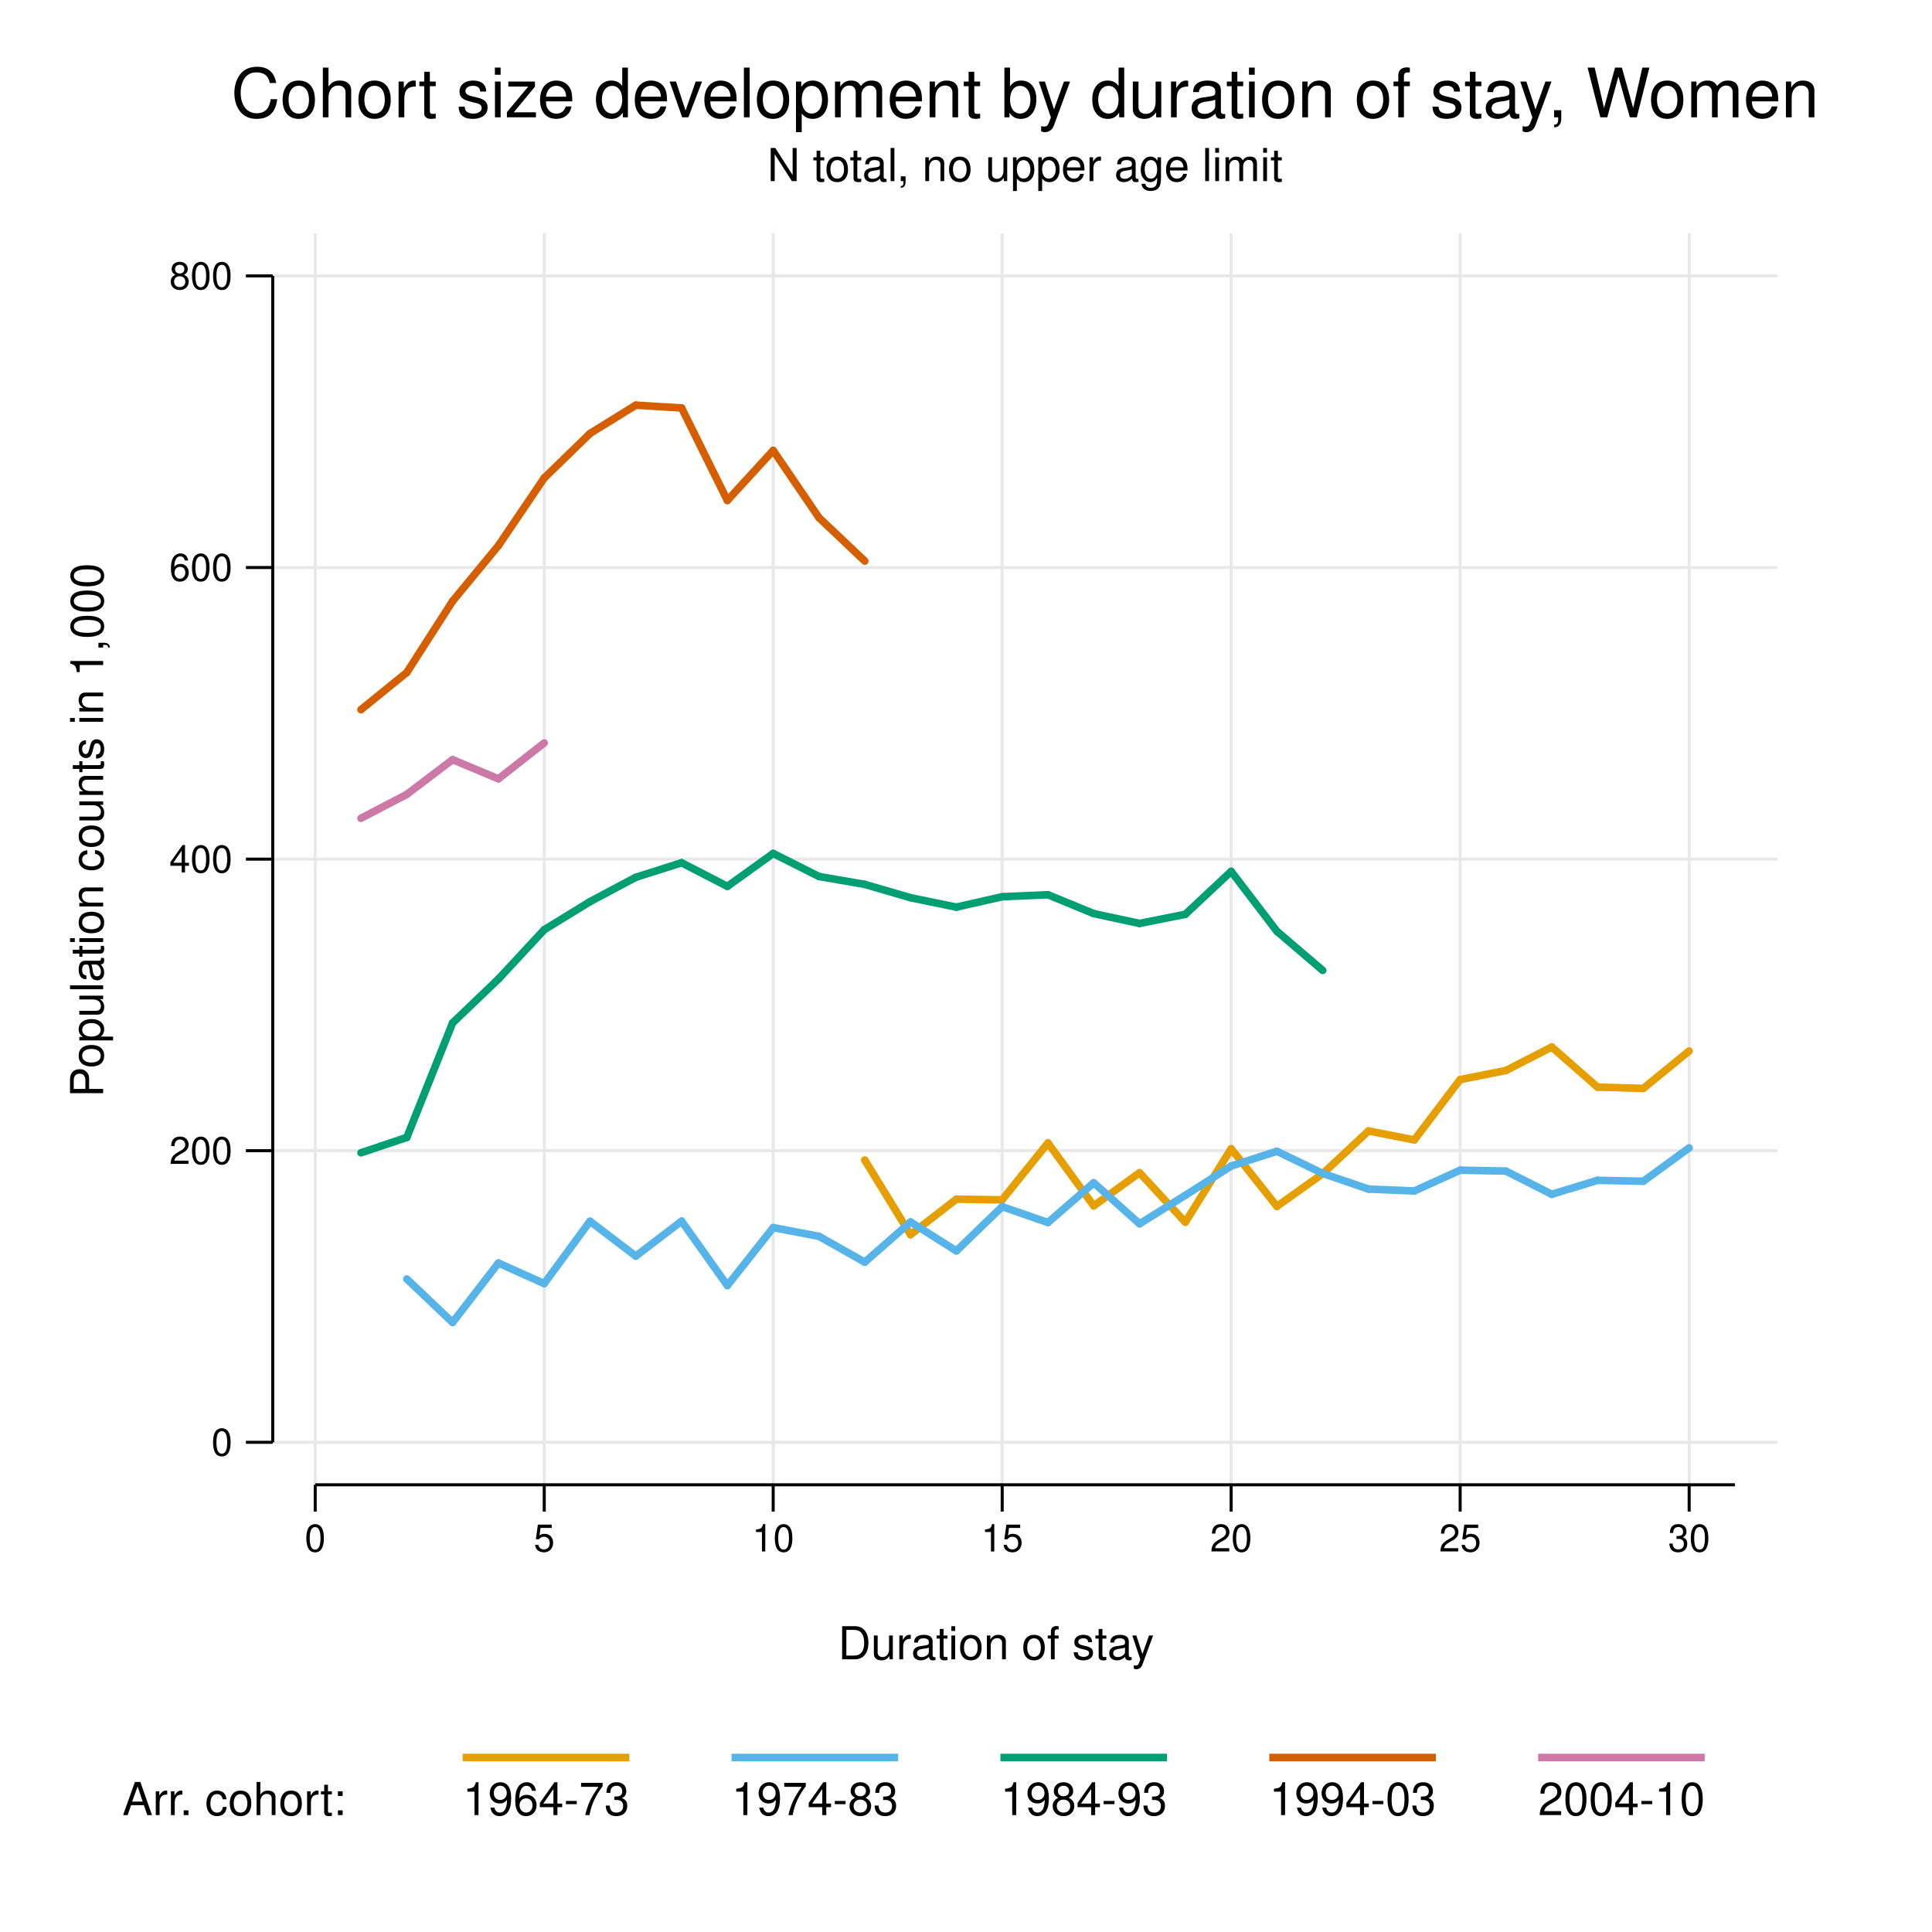
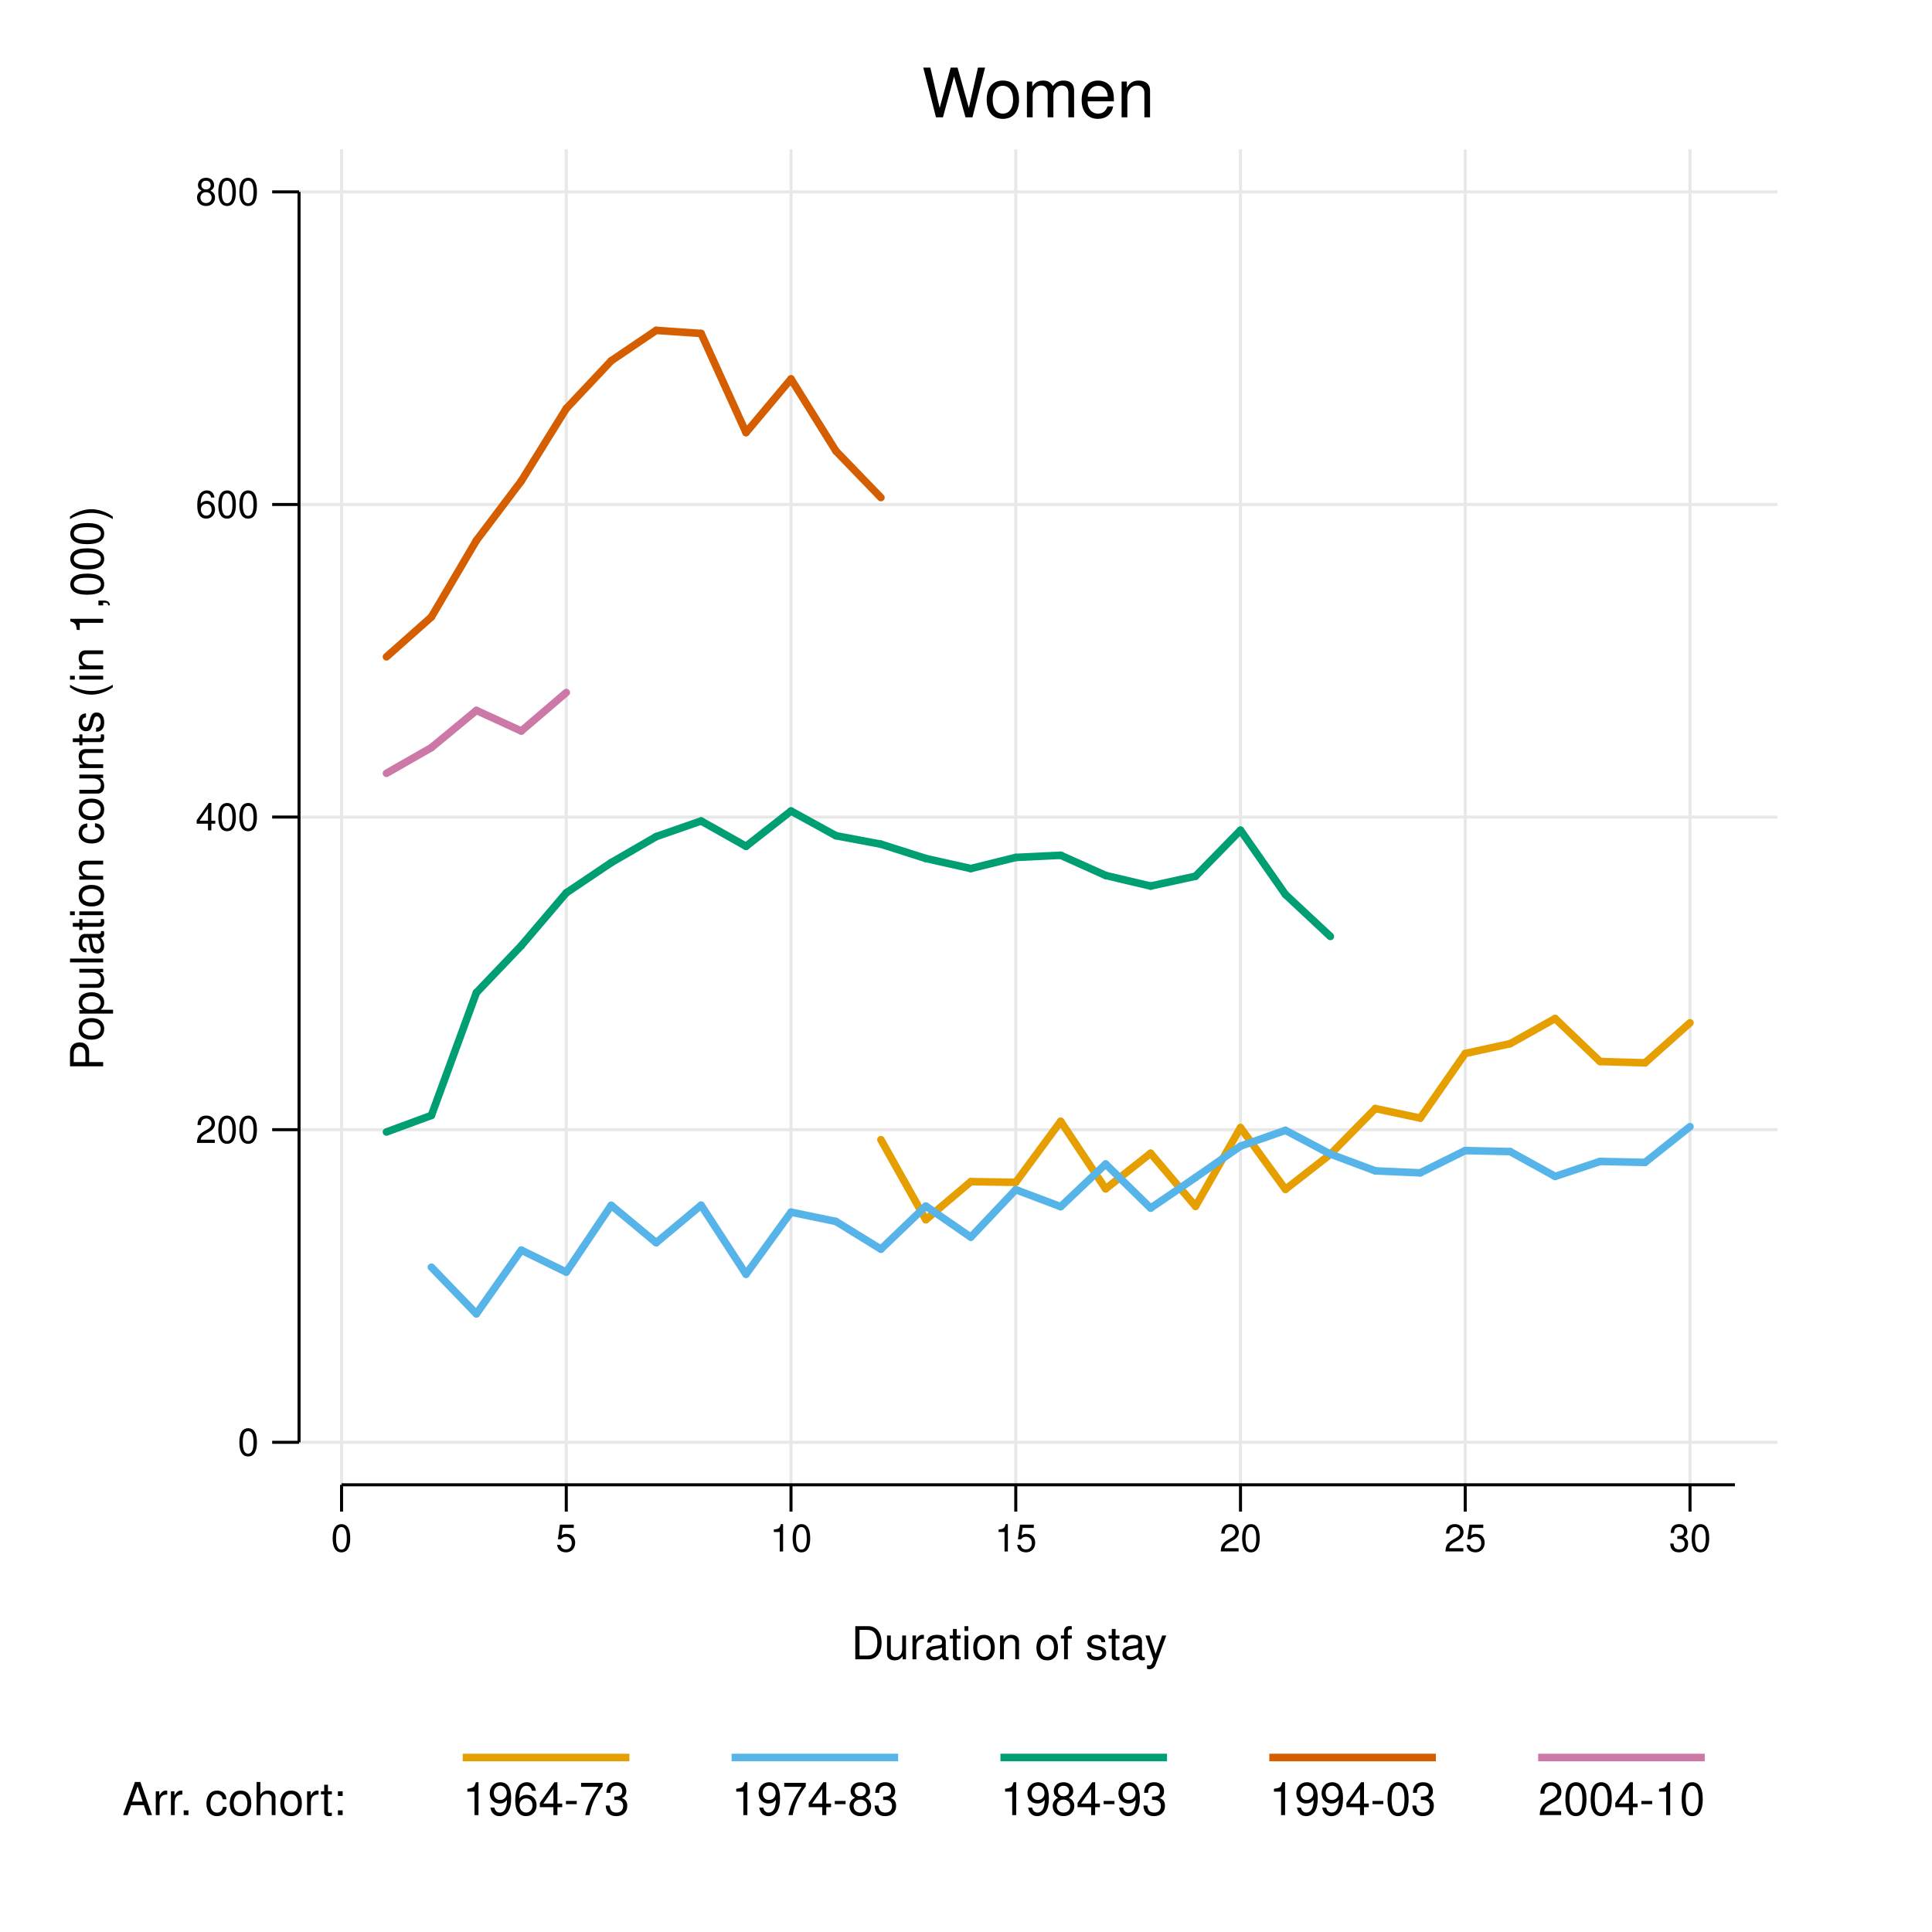
<svg xmlns="http://www.w3.org/2000/svg" version="1.1" width="3.54in" height="3.54in" viewBox="0 0 2551 2551">
  <rect x="0" y="0" width="2551" height="2551" style="fill:#FFFFFF;stroke:none" />
  <rect x="0.00" y="0.08" width="2551.00" height="2550.92" style="fill:#FFFFFF" />
  <rect x="2.55" y="2.63" width="2545.90" height="2545.82" style="fill:none;stroke:#FFFFFF;stroke-width:5.10" />
-   <line x1="360.10" y1="1904.40" x2="2346.91" y2="1904.40" style="stroke:#E8E8E8;stroke-width:4.00" />
-   <line x1="360.10" y1="1519.36" x2="2346.91" y2="1519.36" style="stroke:#E8E8E8;stroke-width:4.00" />
-   <line x1="360.10" y1="1134.40" x2="2346.91" y2="1134.40" style="stroke:#E8E8E8;stroke-width:4.00" />
-   <line x1="360.10" y1="749.36" x2="2346.91" y2="749.36" style="stroke:#E8E8E8;stroke-width:4.00" />
-   <line x1="360.10" y1="364.31" x2="2346.91" y2="364.31" style="stroke:#E8E8E8;stroke-width:4.00" />
-   <line x1="416.22" y1="1960.52" x2="416.22" y2="308.19" style="stroke:#E8E8E8;stroke-width:4.00" />
-   <line x1="718.61" y1="1960.52" x2="718.61" y2="308.19" style="stroke:#E8E8E8;stroke-width:4.00" />
-   <line x1="1020.91" y1="1960.52" x2="1020.91" y2="308.19" style="stroke:#E8E8E8;stroke-width:4.00" />
-   <line x1="1323.29" y1="1960.52" x2="1323.29" y2="308.19" style="stroke:#E8E8E8;stroke-width:4.00" />
-   <line x1="1625.60" y1="1960.52" x2="1625.60" y2="308.19" style="stroke:#E8E8E8;stroke-width:4.00" />
-   <line x1="1927.98" y1="1960.52" x2="1927.98" y2="308.19" style="stroke:#E8E8E8;stroke-width:4.00" />
-   <line x1="2230.36" y1="1960.52" x2="2230.36" y2="308.19" style="stroke:#E8E8E8;stroke-width:4.00" />
-   <line x1="1141.85" y1="1531.72" x2="1202.28" y2="1630.25" stroke-linecap="round" style="stroke:#E69F00;stroke-width:10.00" />
-   <line x1="1202.28" y1="1630.25" x2="1262.78" y2="1583.37" stroke-linecap="round" style="stroke:#E69F00;stroke-width:10.00" />
-   <line x1="1262.78" y1="1583.37" x2="1323.21" y2="1584.25" stroke-linecap="round" style="stroke:#E69F00;stroke-width:10.00" />
-   <line x1="1323.21" y1="1584.25" x2="1383.72" y2="1509.16" stroke-linecap="round" style="stroke:#E69F00;stroke-width:10.00" />
-   <line x1="1383.72" y1="1509.16" x2="1444.15" y2="1592.22" stroke-linecap="round" style="stroke:#E69F00;stroke-width:10.00" />
-   <line x1="1444.15" y1="1592.22" x2="1504.66" y2="1548.46" stroke-linecap="round" style="stroke:#E69F00;stroke-width:10.00" />
-   <line x1="1504.66" y1="1548.46" x2="1565.09" y2="1613.75" stroke-linecap="round" style="stroke:#E69F00;stroke-width:10.00" />
-   <line x1="1565.09" y1="1613.75" x2="1625.60" y2="1516.81" stroke-linecap="round" style="stroke:#E69F00;stroke-width:10.00" />
-   <line x1="1625.60" y1="1516.81" x2="1686.02" y2="1592.86" stroke-linecap="round" style="stroke:#E69F00;stroke-width:10.00" />
-   <line x1="1686.02" y1="1592.86" x2="1746.53" y2="1549.73" stroke-linecap="round" style="stroke:#E69F00;stroke-width:10.00" />
-   <line x1="1746.53" y1="1549.73" x2="1806.96" y2="1493.29" stroke-linecap="round" style="stroke:#E69F00;stroke-width:10.00" />
-   <line x1="1806.96" y1="1493.29" x2="1867.47" y2="1505.17" stroke-linecap="round" style="stroke:#E69F00;stroke-width:10.00" />
-   <line x1="1867.47" y1="1505.17" x2="1927.90" y2="1425.53" stroke-linecap="round" style="stroke:#E69F00;stroke-width:10.00" />
-   <line x1="1927.90" y1="1425.53" x2="1988.41" y2="1413.49" stroke-linecap="round" style="stroke:#E69F00;stroke-width:10.00" />
-   <line x1="1988.41" y1="1413.49" x2="2048.92" y2="1382.48" stroke-linecap="round" style="stroke:#E69F00;stroke-width:10.00" />
-   <line x1="2048.92" y1="1382.48" x2="2109.34" y2="1435.42" stroke-linecap="round" style="stroke:#E69F00;stroke-width:10.00" />
-   <line x1="2109.34" y1="1435.42" x2="2169.85" y2="1437.09" stroke-linecap="round" style="stroke:#E69F00;stroke-width:10.00" />
-   <line x1="2169.85" y1="1437.09" x2="2230.28" y2="1387.74" stroke-linecap="round" style="stroke:#E69F00;stroke-width:10.00" />
-   <line x1="537.16" y1="1688.76" x2="597.59" y2="1746.16" stroke-linecap="round" style="stroke:#56B4E9;stroke-width:10.00" />
-   <line x1="597.59" y1="1746.16" x2="658.10" y2="1667.72" stroke-linecap="round" style="stroke:#56B4E9;stroke-width:10.00" />
-   <line x1="658.10" y1="1667.72" x2="718.53" y2="1694.82" stroke-linecap="round" style="stroke:#56B4E9;stroke-width:10.00" />
-   <line x1="718.53" y1="1694.82" x2="779.04" y2="1612.55" stroke-linecap="round" style="stroke:#56B4E9;stroke-width:10.00" />
-   <line x1="779.04" y1="1612.55" x2="839.46" y2="1658.55" stroke-linecap="round" style="stroke:#56B4E9;stroke-width:10.00" />
-   <line x1="839.46" y1="1658.55" x2="899.97" y2="1612.39" stroke-linecap="round" style="stroke:#56B4E9;stroke-width:10.00" />
-   <line x1="899.97" y1="1612.39" x2="960.40" y2="1697.37" stroke-linecap="round" style="stroke:#56B4E9;stroke-width:10.00" />
-   <line x1="960.40" y1="1697.37" x2="1020.91" y2="1620.92" stroke-linecap="round" style="stroke:#56B4E9;stroke-width:10.00" />
-   <line x1="1020.91" y1="1620.92" x2="1081.34" y2="1632.40" stroke-linecap="round" style="stroke:#56B4E9;stroke-width:10.00" />
-   <line x1="1081.34" y1="1632.40" x2="1141.85" y2="1666.52" stroke-linecap="round" style="stroke:#56B4E9;stroke-width:10.00" />
-   <line x1="1141.85" y1="1666.52" x2="1202.28" y2="1613.51" stroke-linecap="round" style="stroke:#56B4E9;stroke-width:10.00" />
-   <line x1="1202.28" y1="1613.51" x2="1262.78" y2="1651.69" stroke-linecap="round" style="stroke:#56B4E9;stroke-width:10.00" />
-   <line x1="1262.78" y1="1651.69" x2="1323.21" y2="1593.26" stroke-linecap="round" style="stroke:#56B4E9;stroke-width:10.00" />
-   <line x1="1323.21" y1="1593.26" x2="1383.72" y2="1614.22" stroke-linecap="round" style="stroke:#56B4E9;stroke-width:10.00" />
-   <line x1="1383.72" y1="1614.22" x2="1444.15" y2="1561.69" stroke-linecap="round" style="stroke:#56B4E9;stroke-width:10.00" />
-   <line x1="1444.15" y1="1561.69" x2="1504.66" y2="1615.90" stroke-linecap="round" style="stroke:#56B4E9;stroke-width:10.00" />
-   <line x1="1504.66" y1="1615.90" x2="1565.09" y2="1578.27" stroke-linecap="round" style="stroke:#56B4E9;stroke-width:10.00" />
-   <line x1="1565.09" y1="1578.27" x2="1625.60" y2="1539.61" stroke-linecap="round" style="stroke:#56B4E9;stroke-width:10.00" />
-   <line x1="1625.60" y1="1539.61" x2="1686.02" y2="1520.16" stroke-linecap="round" style="stroke:#56B4E9;stroke-width:10.00" />
-   <line x1="1686.02" y1="1520.16" x2="1746.53" y2="1549.41" stroke-linecap="round" style="stroke:#56B4E9;stroke-width:10.00" />
-   <line x1="1746.53" y1="1549.41" x2="1806.96" y2="1570.06" stroke-linecap="round" style="stroke:#56B4E9;stroke-width:10.00" />
-   <line x1="1806.96" y1="1570.06" x2="1867.47" y2="1572.53" stroke-linecap="round" style="stroke:#56B4E9;stroke-width:10.00" />
-   <line x1="1867.47" y1="1572.53" x2="1927.90" y2="1545.11" stroke-linecap="round" style="stroke:#56B4E9;stroke-width:10.00" />
-   <line x1="1927.90" y1="1545.11" x2="1988.41" y2="1546.30" stroke-linecap="round" style="stroke:#56B4E9;stroke-width:10.00" />
-   <line x1="1988.41" y1="1546.30" x2="2048.92" y2="1576.92" stroke-linecap="round" style="stroke:#56B4E9;stroke-width:10.00" />
-   <line x1="2048.92" y1="1576.92" x2="2109.34" y2="1558.50" stroke-linecap="round" style="stroke:#56B4E9;stroke-width:10.00" />
-   <line x1="2109.34" y1="1558.50" x2="2169.85" y2="1559.70" stroke-linecap="round" style="stroke:#56B4E9;stroke-width:10.00" />
-   <line x1="2169.85" y1="1559.70" x2="2230.28" y2="1515.69" stroke-linecap="round" style="stroke:#56B4E9;stroke-width:10.00" />
-   <line x1="476.65" y1="1522.15" x2="537.16" y2="1501.82" stroke-linecap="round" style="stroke:#009E73;stroke-width:10.00" />
-   <line x1="537.16" y1="1501.82" x2="597.59" y2="1350.67" stroke-linecap="round" style="stroke:#009E73;stroke-width:10.00" />
-   <line x1="597.59" y1="1350.67" x2="658.10" y2="1292.72" stroke-linecap="round" style="stroke:#009E73;stroke-width:10.00" />
-   <line x1="658.10" y1="1292.72" x2="718.53" y2="1227.67" stroke-linecap="round" style="stroke:#009E73;stroke-width:10.00" />
-   <line x1="718.53" y1="1227.67" x2="779.04" y2="1190.52" stroke-linecap="round" style="stroke:#009E73;stroke-width:10.00" />
-   <line x1="779.04" y1="1190.52" x2="839.46" y2="1158.39" stroke-linecap="round" style="stroke:#009E73;stroke-width:10.00" />
-   <line x1="839.46" y1="1158.39" x2="899.97" y2="1139.18" stroke-linecap="round" style="stroke:#009E73;stroke-width:10.00" />
-   <line x1="899.97" y1="1139.18" x2="960.40" y2="1170.35" stroke-linecap="round" style="stroke:#009E73;stroke-width:10.00" />
-   <line x1="960.40" y1="1170.35" x2="1020.91" y2="1126.90" stroke-linecap="round" style="stroke:#009E73;stroke-width:10.00" />
-   <line x1="1020.91" y1="1126.90" x2="1081.34" y2="1157.28" stroke-linecap="round" style="stroke:#009E73;stroke-width:10.00" />
-   <line x1="1081.34" y1="1157.28" x2="1141.85" y2="1167.72" stroke-linecap="round" style="stroke:#009E73;stroke-width:10.00" />
-   <line x1="1141.85" y1="1167.72" x2="1202.28" y2="1185.34" stroke-linecap="round" style="stroke:#009E73;stroke-width:10.00" />
-   <line x1="1202.28" y1="1185.34" x2="1262.78" y2="1197.77" stroke-linecap="round" style="stroke:#009E73;stroke-width:10.00" />
-   <line x1="1262.78" y1="1197.77" x2="1323.21" y2="1184.06" stroke-linecap="round" style="stroke:#009E73;stroke-width:10.00" />
-   <line x1="1323.21" y1="1184.06" x2="1383.72" y2="1181.43" stroke-linecap="round" style="stroke:#009E73;stroke-width:10.00" />
-   <line x1="1383.72" y1="1181.43" x2="1444.15" y2="1206.30" stroke-linecap="round" style="stroke:#009E73;stroke-width:10.00" />
-   <line x1="1444.15" y1="1206.30" x2="1504.66" y2="1219.30" stroke-linecap="round" style="stroke:#009E73;stroke-width:10.00" />
-   <line x1="1504.66" y1="1219.30" x2="1565.09" y2="1207.26" stroke-linecap="round" style="stroke:#009E73;stroke-width:10.00" />
-   <line x1="1565.09" y1="1207.26" x2="1625.60" y2="1150.58" stroke-linecap="round" style="stroke:#009E73;stroke-width:10.00" />
-   <line x1="1625.60" y1="1150.58" x2="1686.02" y2="1229.66" stroke-linecap="round" style="stroke:#009E73;stroke-width:10.00" />
-   <line x1="1686.02" y1="1229.66" x2="1746.53" y2="1281.32" stroke-linecap="round" style="stroke:#009E73;stroke-width:10.00" />
-   <line x1="476.65" y1="937.01" x2="537.16" y2="887.91" stroke-linecap="round" style="stroke:#D55E00;stroke-width:10.00" />
-   <line x1="537.16" y1="887.91" x2="597.59" y2="793.76" stroke-linecap="round" style="stroke:#D55E00;stroke-width:10.00" />
-   <line x1="597.59" y1="793.76" x2="658.10" y2="720.42" stroke-linecap="round" style="stroke:#D55E00;stroke-width:10.00" />
-   <line x1="658.10" y1="720.42" x2="718.53" y2="631.21" stroke-linecap="round" style="stroke:#D55E00;stroke-width:10.00" />
-   <line x1="718.53" y1="631.21" x2="779.04" y2="572.38" stroke-linecap="round" style="stroke:#D55E00;stroke-width:10.00" />
-   <line x1="779.04" y1="572.38" x2="839.46" y2="534.99" stroke-linecap="round" style="stroke:#D55E00;stroke-width:10.00" />
-   <line x1="839.46" y1="534.99" x2="899.97" y2="538.66" stroke-linecap="round" style="stroke:#D55E00;stroke-width:10.00" />
-   <line x1="899.97" y1="538.66" x2="960.40" y2="660.79" stroke-linecap="round" style="stroke:#D55E00;stroke-width:10.00" />
-   <line x1="960.40" y1="660.79" x2="1020.91" y2="594.78" stroke-linecap="round" style="stroke:#D55E00;stroke-width:10.00" />
-   <line x1="1020.91" y1="594.78" x2="1081.34" y2="683.51" stroke-linecap="round" style="stroke:#D55E00;stroke-width:10.00" />
-   <line x1="1081.34" y1="683.51" x2="1141.85" y2="740.83" stroke-linecap="round" style="stroke:#D55E00;stroke-width:10.00" />
-   <line x1="476.65" y1="1080.43" x2="537.16" y2="1048.86" stroke-linecap="round" style="stroke:#CC79A7;stroke-width:10.00" />
-   <line x1="537.16" y1="1048.86" x2="597.59" y2="1003.02" stroke-linecap="round" style="stroke:#CC79A7;stroke-width:10.00" />
-   <line x1="597.59" y1="1003.02" x2="658.10" y2="1028.37" stroke-linecap="round" style="stroke:#CC79A7;stroke-width:10.00" />
-   <line x1="658.10" y1="1028.37" x2="718.53" y2="981.02" stroke-linecap="round" style="stroke:#CC79A7;stroke-width:10.00" />
-   <line x1="360.10" y1="1904.40" x2="324.70" y2="1904.40" style="stroke:#000000;stroke-width:4.00" />
-   <text x="306.93" y="1921.92" style="font-family:'Helvetica';font-size:49.99px;fill:#000000" text-anchor="end">0</text>
-   <line x1="360.10" y1="1519.36" x2="324.70" y2="1519.36" style="stroke:#000000;stroke-width:4.00" />
-   <text x="306.93" y="1536.87" style="font-family:'Helvetica';font-size:49.99px;fill:#000000" text-anchor="end">200</text>
-   <line x1="360.10" y1="1134.40" x2="324.70" y2="1134.40" style="stroke:#000000;stroke-width:4.00" />
-   <text x="306.93" y="1151.91" style="font-family:'Helvetica';font-size:49.99px;fill:#000000" text-anchor="end">400</text>
-   <line x1="360.10" y1="749.36" x2="324.70" y2="749.36" style="stroke:#000000;stroke-width:4.00" />
-   <text x="306.93" y="766.87" style="font-family:'Helvetica';font-size:49.99px;fill:#000000" text-anchor="end">600</text>
-   <line x1="360.10" y1="364.31" x2="324.70" y2="364.31" style="stroke:#000000;stroke-width:4.00" />
-   <text x="306.93" y="381.83" style="font-family:'Helvetica';font-size:49.99px;fill:#000000" text-anchor="end">800</text>
-   <line x1="360.10" y1="1904.40" x2="360.10" y2="364.31" style="stroke:#000000;stroke-width:4.00" />
-   <text x="136.21" y="1096.13" style="font-family:'Helvetica';font-size:60.03px;fill:#000000" transform="rotate(-90 136.21,1096.13)" text-anchor="middle">Population counts in 1,000</text>
-   <line x1="416.22" y1="1960.52" x2="416.22" y2="1995.92" style="stroke:#000000;stroke-width:4.00" />
-   <text x="416.22" y="2048.56" style="font-family:'Helvetica';font-size:49.99px;fill:#000000" text-anchor="middle">0</text>
-   <line x1="718.61" y1="1960.52" x2="718.61" y2="1995.92" style="stroke:#000000;stroke-width:4.00" />
-   <text x="718.61" y="2048.56" style="font-family:'Helvetica';font-size:49.99px;fill:#000000" text-anchor="middle">5</text>
-   <line x1="1020.91" y1="1960.52" x2="1020.91" y2="1995.92" style="stroke:#000000;stroke-width:4.00" />
-   <text x="1020.91" y="2048.56" style="font-family:'Helvetica';font-size:49.99px;fill:#000000" text-anchor="middle">10</text>
-   <line x1="1323.29" y1="1960.52" x2="1323.29" y2="1995.92" style="stroke:#000000;stroke-width:4.00" />
-   <text x="1323.29" y="2048.56" style="font-family:'Helvetica';font-size:49.99px;fill:#000000" text-anchor="middle">15</text>
-   <line x1="1625.60" y1="1960.52" x2="1625.60" y2="1995.92" style="stroke:#000000;stroke-width:4.00" />
-   <text x="1625.60" y="2048.56" style="font-family:'Helvetica';font-size:49.99px;fill:#000000" text-anchor="middle">20</text>
-   <line x1="1927.98" y1="1960.52" x2="1927.98" y2="1995.92" style="stroke:#000000;stroke-width:4.00" />
-   <text x="1927.98" y="2048.56" style="font-family:'Helvetica';font-size:49.99px;fill:#000000" text-anchor="middle">25</text>
-   <line x1="2230.36" y1="1960.52" x2="2230.36" y2="1995.92" style="stroke:#000000;stroke-width:4.00" />
-   <text x="2230.36" y="2048.56" style="font-family:'Helvetica';font-size:49.99px;fill:#000000" text-anchor="middle">30</text>
-   <line x1="416.22" y1="1960.52" x2="2290.79" y2="1960.52" style="stroke:#000000;stroke-width:4.00" />
-   <text x="1315.24" y="2190.96" style="font-family:'Helvetica';font-size:60.03px;fill:#000000" text-anchor="middle">Duration of stay</text>
+   <line x1="394.86" y1="1904.40" x2="2346.91" y2="1904.40" style="stroke:#E8E8E8;stroke-width:4.00" />
+   <line x1="394.86" y1="1491.62" x2="2346.91" y2="1491.62" style="stroke:#E8E8E8;stroke-width:4.00" />
+   <line x1="394.86" y1="1078.83" x2="2346.91" y2="1078.83" style="stroke:#E8E8E8;stroke-width:4.00" />
+   <line x1="394.86" y1="666.13" x2="2346.91" y2="666.13" style="stroke:#E8E8E8;stroke-width:4.00" />
+   <line x1="394.86" y1="253.35" x2="2346.91" y2="253.35" style="stroke:#E8E8E8;stroke-width:4.00" />
+   <line x1="450.98" y1="1960.52" x2="450.98" y2="197.22" style="stroke:#E8E8E8;stroke-width:4.00" />
+   <line x1="747.71" y1="1960.52" x2="747.71" y2="197.22" style="stroke:#E8E8E8;stroke-width:4.00" />
+   <line x1="1044.43" y1="1960.52" x2="1044.43" y2="197.22" style="stroke:#E8E8E8;stroke-width:4.00" />
+   <line x1="1341.23" y1="1960.52" x2="1341.23" y2="197.22" style="stroke:#E8E8E8;stroke-width:4.00" />
+   <line x1="1637.95" y1="1960.52" x2="1637.95" y2="197.22" style="stroke:#E8E8E8;stroke-width:4.00" />
+   <line x1="1934.68" y1="1960.52" x2="1934.68" y2="197.22" style="stroke:#E8E8E8;stroke-width:4.00" />
+   <line x1="2231.48" y1="1960.52" x2="2231.48" y2="197.22" style="stroke:#E8E8E8;stroke-width:4.00" />
+   <line x1="1163.13" y1="1504.85" x2="1222.45" y2="1610.48" stroke-linecap="round" style="stroke:#E69F00;stroke-width:10.00" />
+   <line x1="1222.45" y1="1610.48" x2="1281.84" y2="1560.26" stroke-linecap="round" style="stroke:#E69F00;stroke-width:10.00" />
+   <line x1="1281.84" y1="1560.26" x2="1341.15" y2="1561.13" stroke-linecap="round" style="stroke:#E69F00;stroke-width:10.00" />
+   <line x1="1341.15" y1="1561.13" x2="1400.54" y2="1480.62" stroke-linecap="round" style="stroke:#E69F00;stroke-width:10.00" />
+   <line x1="1400.54" y1="1480.62" x2="1459.86" y2="1569.74" stroke-linecap="round" style="stroke:#E69F00;stroke-width:10.00" />
+   <line x1="1459.86" y1="1569.74" x2="1519.25" y2="1522.79" stroke-linecap="round" style="stroke:#E69F00;stroke-width:10.00" />
+   <line x1="1519.25" y1="1522.79" x2="1578.56" y2="1592.78" stroke-linecap="round" style="stroke:#E69F00;stroke-width:10.00" />
+   <line x1="1578.56" y1="1592.78" x2="1637.95" y2="1488.91" stroke-linecap="round" style="stroke:#E69F00;stroke-width:10.00" />
+   <line x1="1637.95" y1="1488.91" x2="1697.27" y2="1570.38" stroke-linecap="round" style="stroke:#E69F00;stroke-width:10.00" />
+   <line x1="1697.27" y1="1570.38" x2="1756.58" y2="1524.14" stroke-linecap="round" style="stroke:#E69F00;stroke-width:10.00" />
+   <line x1="1756.58" y1="1524.14" x2="1815.97" y2="1463.72" stroke-linecap="round" style="stroke:#E69F00;stroke-width:10.00" />
+   <line x1="1815.97" y1="1463.72" x2="1875.28" y2="1476.31" stroke-linecap="round" style="stroke:#E69F00;stroke-width:10.00" />
+   <line x1="1875.28" y1="1476.31" x2="1934.68" y2="1391.01" stroke-linecap="round" style="stroke:#E69F00;stroke-width:10.00" />
+   <line x1="1934.68" y1="1391.01" x2="1993.99" y2="1378.10" stroke-linecap="round" style="stroke:#E69F00;stroke-width:10.00" />
+   <line x1="1993.99" y1="1378.10" x2="2053.38" y2="1344.86" stroke-linecap="round" style="stroke:#E69F00;stroke-width:10.00" />
+   <line x1="2053.38" y1="1344.86" x2="2112.69" y2="1401.62" stroke-linecap="round" style="stroke:#E69F00;stroke-width:10.00" />
+   <line x1="2112.69" y1="1401.62" x2="2172.08" y2="1403.37" stroke-linecap="round" style="stroke:#E69F00;stroke-width:10.00" />
+   <line x1="2172.08" y1="1403.37" x2="2231.40" y2="1350.52" stroke-linecap="round" style="stroke:#E69F00;stroke-width:10.00" />
+   <line x1="569.61" y1="1673.22" x2="629.00" y2="1734.76" stroke-linecap="round" style="stroke:#56B4E9;stroke-width:10.00" />
+   <line x1="629.00" y1="1734.76" x2="688.31" y2="1650.66" stroke-linecap="round" style="stroke:#56B4E9;stroke-width:10.00" />
+   <line x1="688.31" y1="1650.66" x2="747.71" y2="1679.67" stroke-linecap="round" style="stroke:#56B4E9;stroke-width:10.00" />
+   <line x1="747.71" y1="1679.67" x2="807.02" y2="1591.51" stroke-linecap="round" style="stroke:#56B4E9;stroke-width:10.00" />
+   <line x1="807.02" y1="1591.51" x2="866.41" y2="1640.85" stroke-linecap="round" style="stroke:#56B4E9;stroke-width:10.00" />
+   <line x1="866.41" y1="1640.85" x2="925.72" y2="1591.35" stroke-linecap="round" style="stroke:#56B4E9;stroke-width:10.00" />
+   <line x1="925.72" y1="1591.35" x2="985.04" y2="1682.46" stroke-linecap="round" style="stroke:#56B4E9;stroke-width:10.00" />
+   <line x1="985.04" y1="1682.46" x2="1044.43" y2="1600.51" stroke-linecap="round" style="stroke:#56B4E9;stroke-width:10.00" />
+   <line x1="1044.43" y1="1600.51" x2="1103.74" y2="1612.79" stroke-linecap="round" style="stroke:#56B4E9;stroke-width:10.00" />
+   <line x1="1103.74" y1="1612.79" x2="1163.13" y2="1649.38" stroke-linecap="round" style="stroke:#56B4E9;stroke-width:10.00" />
+   <line x1="1163.13" y1="1649.38" x2="1222.45" y2="1592.54" stroke-linecap="round" style="stroke:#56B4E9;stroke-width:10.00" />
+   <line x1="1222.45" y1="1592.54" x2="1281.84" y2="1633.52" stroke-linecap="round" style="stroke:#56B4E9;stroke-width:10.00" />
+   <line x1="1281.84" y1="1633.52" x2="1341.15" y2="1570.86" stroke-linecap="round" style="stroke:#56B4E9;stroke-width:10.00" />
+   <line x1="1341.15" y1="1570.86" x2="1400.54" y2="1593.26" stroke-linecap="round" style="stroke:#56B4E9;stroke-width:10.00" />
+   <line x1="1400.54" y1="1593.26" x2="1459.86" y2="1536.98" stroke-linecap="round" style="stroke:#56B4E9;stroke-width:10.00" />
+   <line x1="1459.86" y1="1536.98" x2="1519.25" y2="1595.17" stroke-linecap="round" style="stroke:#56B4E9;stroke-width:10.00" />
+   <line x1="1519.25" y1="1595.17" x2="1578.56" y2="1554.75" stroke-linecap="round" style="stroke:#56B4E9;stroke-width:10.00" />
+   <line x1="1578.56" y1="1554.75" x2="1637.95" y2="1513.30" stroke-linecap="round" style="stroke:#56B4E9;stroke-width:10.00" />
+   <line x1="1637.95" y1="1513.30" x2="1697.27" y2="1492.49" stroke-linecap="round" style="stroke:#56B4E9;stroke-width:10.00" />
+   <line x1="1697.27" y1="1492.49" x2="1756.58" y2="1523.82" stroke-linecap="round" style="stroke:#56B4E9;stroke-width:10.00" />
+   <line x1="1756.58" y1="1523.82" x2="1815.97" y2="1545.99" stroke-linecap="round" style="stroke:#56B4E9;stroke-width:10.00" />
+   <line x1="1815.97" y1="1545.99" x2="1875.28" y2="1548.62" stroke-linecap="round" style="stroke:#56B4E9;stroke-width:10.00" />
+   <line x1="1875.28" y1="1548.62" x2="1934.68" y2="1519.20" stroke-linecap="round" style="stroke:#56B4E9;stroke-width:10.00" />
+   <line x1="1934.68" y1="1519.20" x2="1993.99" y2="1520.56" stroke-linecap="round" style="stroke:#56B4E9;stroke-width:10.00" />
+   <line x1="1993.99" y1="1520.56" x2="2053.38" y2="1553.32" stroke-linecap="round" style="stroke:#56B4E9;stroke-width:10.00" />
+   <line x1="2053.38" y1="1553.32" x2="2112.69" y2="1533.55" stroke-linecap="round" style="stroke:#56B4E9;stroke-width:10.00" />
+   <line x1="2112.69" y1="1533.55" x2="2172.08" y2="1534.83" stroke-linecap="round" style="stroke:#56B4E9;stroke-width:10.00" />
+   <line x1="2172.08" y1="1534.83" x2="2231.40" y2="1487.63" stroke-linecap="round" style="stroke:#56B4E9;stroke-width:10.00" />
+   <line x1="510.30" y1="1494.65" x2="569.61" y2="1472.80" stroke-linecap="round" style="stroke:#009E73;stroke-width:10.00" />
+   <line x1="569.61" y1="1472.80" x2="629.00" y2="1310.74" stroke-linecap="round" style="stroke:#009E73;stroke-width:10.00" />
+   <line x1="629.00" y1="1310.74" x2="688.31" y2="1248.63" stroke-linecap="round" style="stroke:#009E73;stroke-width:10.00" />
+   <line x1="688.31" y1="1248.63" x2="747.71" y2="1178.88" stroke-linecap="round" style="stroke:#009E73;stroke-width:10.00" />
+   <line x1="747.71" y1="1178.88" x2="807.02" y2="1139.02" stroke-linecap="round" style="stroke:#009E73;stroke-width:10.00" />
+   <line x1="807.02" y1="1139.02" x2="866.41" y2="1104.66" stroke-linecap="round" style="stroke:#009E73;stroke-width:10.00" />
+   <line x1="866.41" y1="1104.66" x2="925.72" y2="1084.02" stroke-linecap="round" style="stroke:#009E73;stroke-width:10.00" />
+   <line x1="925.72" y1="1084.02" x2="985.04" y2="1117.42" stroke-linecap="round" style="stroke:#009E73;stroke-width:10.00" />
+   <line x1="985.04" y1="1117.42" x2="1044.43" y2="1070.86" stroke-linecap="round" style="stroke:#009E73;stroke-width:10.00" />
+   <line x1="1044.43" y1="1070.86" x2="1103.74" y2="1103.47" stroke-linecap="round" style="stroke:#009E73;stroke-width:10.00" />
+   <line x1="1103.74" y1="1103.47" x2="1163.13" y2="1114.63" stroke-linecap="round" style="stroke:#009E73;stroke-width:10.00" />
+   <line x1="1163.13" y1="1114.63" x2="1222.45" y2="1133.52" stroke-linecap="round" style="stroke:#009E73;stroke-width:10.00" />
+   <line x1="1222.45" y1="1133.52" x2="1281.84" y2="1146.83" stroke-linecap="round" style="stroke:#009E73;stroke-width:10.00" />
+   <line x1="1281.84" y1="1146.83" x2="1341.15" y2="1132.17" stroke-linecap="round" style="stroke:#009E73;stroke-width:10.00" />
+   <line x1="1341.15" y1="1132.17" x2="1400.54" y2="1129.30" stroke-linecap="round" style="stroke:#009E73;stroke-width:10.00" />
+   <line x1="1400.54" y1="1129.30" x2="1459.86" y2="1155.92" stroke-linecap="round" style="stroke:#009E73;stroke-width:10.00" />
+   <line x1="1459.86" y1="1155.92" x2="1519.25" y2="1169.95" stroke-linecap="round" style="stroke:#009E73;stroke-width:10.00" />
+   <line x1="1519.25" y1="1169.95" x2="1578.56" y2="1156.96" stroke-linecap="round" style="stroke:#009E73;stroke-width:10.00" />
+   <line x1="1578.56" y1="1156.96" x2="1637.95" y2="1096.21" stroke-linecap="round" style="stroke:#009E73;stroke-width:10.00" />
+   <line x1="1637.95" y1="1096.21" x2="1697.27" y2="1181.03" stroke-linecap="round" style="stroke:#009E73;stroke-width:10.00" />
+   <line x1="1697.27" y1="1181.03" x2="1756.58" y2="1236.44" stroke-linecap="round" style="stroke:#009E73;stroke-width:10.00" />
+   <line x1="510.30" y1="867.26" x2="569.61" y2="814.65" stroke-linecap="round" style="stroke:#D55E00;stroke-width:10.00" />
+   <line x1="569.61" y1="814.65" x2="629.00" y2="713.72" stroke-linecap="round" style="stroke:#D55E00;stroke-width:10.00" />
+   <line x1="629.00" y1="713.72" x2="688.31" y2="635.12" stroke-linecap="round" style="stroke:#D55E00;stroke-width:10.00" />
+   <line x1="688.31" y1="635.12" x2="747.71" y2="539.46" stroke-linecap="round" style="stroke:#D55E00;stroke-width:10.00" />
+   <line x1="747.71" y1="539.46" x2="807.02" y2="476.40" stroke-linecap="round" style="stroke:#D55E00;stroke-width:10.00" />
+   <line x1="807.02" y1="476.40" x2="866.41" y2="436.22" stroke-linecap="round" style="stroke:#D55E00;stroke-width:10.00" />
+   <line x1="866.41" y1="436.22" x2="925.72" y2="440.29" stroke-linecap="round" style="stroke:#D55E00;stroke-width:10.00" />
+   <line x1="925.72" y1="440.29" x2="985.04" y2="571.11" stroke-linecap="round" style="stroke:#D55E00;stroke-width:10.00" />
+   <line x1="985.04" y1="571.11" x2="1044.43" y2="500.39" stroke-linecap="round" style="stroke:#D55E00;stroke-width:10.00" />
+   <line x1="1044.43" y1="500.39" x2="1103.74" y2="595.50" stroke-linecap="round" style="stroke:#D55E00;stroke-width:10.00" />
+   <line x1="1103.74" y1="595.50" x2="1163.13" y2="656.96" stroke-linecap="round" style="stroke:#D55E00;stroke-width:10.00" />
+   <line x1="510.30" y1="1021.04" x2="569.61" y2="987.16" stroke-linecap="round" style="stroke:#CC79A7;stroke-width:10.00" />
+   <line x1="569.61" y1="987.16" x2="629.00" y2="938.05" stroke-linecap="round" style="stroke:#CC79A7;stroke-width:10.00" />
+   <line x1="629.00" y1="938.05" x2="688.31" y2="965.23" stroke-linecap="round" style="stroke:#CC79A7;stroke-width:10.00" />
+   <line x1="688.31" y1="965.23" x2="747.71" y2="914.45" stroke-linecap="round" style="stroke:#CC79A7;stroke-width:10.00" />
+   <line x1="394.86" y1="1904.40" x2="359.38" y2="1904.40" style="stroke:#000000;stroke-width:4.00" />
+   <text x="341.69" y="1921.92" style="font-family:'Helvetica';font-size:49.99px;fill:#000000" text-anchor="end">0</text>
+   <line x1="394.86" y1="1491.62" x2="359.38" y2="1491.62" style="stroke:#000000;stroke-width:4.00" />
+   <text x="341.69" y="1509.13" style="font-family:'Helvetica';font-size:49.99px;fill:#000000" text-anchor="end">200</text>
+   <line x1="394.86" y1="1078.83" x2="359.38" y2="1078.83" style="stroke:#000000;stroke-width:4.00" />
+   <text x="341.69" y="1096.35" style="font-family:'Helvetica';font-size:49.99px;fill:#000000" text-anchor="end">400</text>
+   <line x1="394.86" y1="666.13" x2="359.38" y2="666.13" style="stroke:#000000;stroke-width:4.00" />
+   <text x="341.69" y="683.64" style="font-family:'Helvetica';font-size:49.99px;fill:#000000" text-anchor="end">600</text>
+   <line x1="394.86" y1="253.35" x2="359.38" y2="253.35" style="stroke:#000000;stroke-width:4.00" />
+   <text x="341.69" y="270.86" style="font-family:'Helvetica';font-size:49.99px;fill:#000000" text-anchor="end">800</text>
+   <line x1="394.86" y1="1904.40" x2="394.86" y2="253.35" style="stroke:#000000;stroke-width:4.00" />
+   <text x="136.21" y="1040.57" style="font-family:'Helvetica';font-size:60.03px;fill:#000000" transform="rotate(-90 136.21,1040.57)" text-anchor="middle">Population counts (in 1,000)</text>
+   <line x1="450.98" y1="1960.52" x2="450.98" y2="1995.92" style="stroke:#000000;stroke-width:4.00" />
+   <text x="450.98" y="2048.56" style="font-family:'Helvetica';font-size:49.99px;fill:#000000" text-anchor="middle">0</text>
+   <line x1="747.71" y1="1960.52" x2="747.71" y2="1995.92" style="stroke:#000000;stroke-width:4.00" />
+   <text x="747.71" y="2048.56" style="font-family:'Helvetica';font-size:49.99px;fill:#000000" text-anchor="middle">5</text>
+   <line x1="1044.43" y1="1960.52" x2="1044.43" y2="1995.92" style="stroke:#000000;stroke-width:4.00" />
+   <text x="1044.43" y="2048.56" style="font-family:'Helvetica';font-size:49.99px;fill:#000000" text-anchor="middle">10</text>
+   <line x1="1341.23" y1="1960.52" x2="1341.23" y2="1995.92" style="stroke:#000000;stroke-width:4.00" />
+   <text x="1341.23" y="2048.56" style="font-family:'Helvetica';font-size:49.99px;fill:#000000" text-anchor="middle">15</text>
+   <line x1="1637.95" y1="1960.52" x2="1637.95" y2="1995.92" style="stroke:#000000;stroke-width:4.00" />
+   <text x="1637.95" y="2048.56" style="font-family:'Helvetica';font-size:49.99px;fill:#000000" text-anchor="middle">20</text>
+   <line x1="1934.68" y1="1960.52" x2="1934.68" y2="1995.92" style="stroke:#000000;stroke-width:4.00" />
+   <text x="1934.68" y="2048.56" style="font-family:'Helvetica';font-size:49.99px;fill:#000000" text-anchor="middle">25</text>
+   <line x1="2231.48" y1="1960.52" x2="2231.48" y2="1995.92" style="stroke:#000000;stroke-width:4.00" />
+   <text x="2231.48" y="2048.56" style="font-family:'Helvetica';font-size:49.99px;fill:#000000" text-anchor="middle">30</text>
+   <line x1="450.98" y1="1960.52" x2="2290.79" y2="1960.52" style="stroke:#000000;stroke-width:4.00" />
+   <text x="1332.62" y="2190.96" style="font-family:'Helvetica';font-size:60.03px;fill:#000000" text-anchor="middle">Duration of stay</text>
  <text x="161.52" y="2396.65" style="font-family:'Helvetica';font-size:60.03px;fill:#000000">Arr. cohort: </text>
  <text x="610.98" y="2396.65" style="font-family:'Helvetica';font-size:60.03px;fill:#000000">1964-73</text>
  <text x="965.98" y="2396.65" style="font-family:'Helvetica';font-size:60.03px;fill:#000000">1974-83</text>
  <text x="1320.98" y="2396.65" style="font-family:'Helvetica';font-size:60.03px;fill:#000000">1984-93</text>
  <text x="1675.98" y="2396.65" style="font-family:'Helvetica';font-size:60.03px;fill:#000000">1994-03</text>
  <text x="2030.98" y="2396.65" style="font-family:'Helvetica';font-size:60.03px;fill:#000000">2004-10</text>
  <line x1="610.98" y1="2320.61" x2="831.01" y2="2320.61" style="stroke:#E69F00;stroke-width:10.00" />
  <line x1="965.98" y1="2320.61" x2="1185.93" y2="2320.61" style="stroke:#56B4E9;stroke-width:10.00" />
  <line x1="1320.98" y1="2320.61" x2="1540.93" y2="2320.61" style="stroke:#009E73;stroke-width:10.00" />
  <line x1="1675.98" y1="2320.61" x2="1895.93" y2="2320.61" style="stroke:#D55E00;stroke-width:10.00" />
  <line x1="2030.98" y1="2320.61" x2="2250.93" y2="2320.61" style="stroke:#CC79A7;stroke-width:10.00" />
-   <text x="1353.51" y="239.12" style="font-family:'Helvetica';font-size:60.03px;fill:#000000" text-anchor="middle">N total, no upper age limit</text>
-   <text x="1353.51" y="154.88" style="font-family:'Helvetica';font-size:90.01px;fill:#000000" text-anchor="middle">Cohort size development by duration of stay, Women</text>
+   <text x="1370.89" y="154.88" style="font-family:'Helvetica';font-size:90.01px;fill:#000000" text-anchor="middle">Women</text>
</svg>
